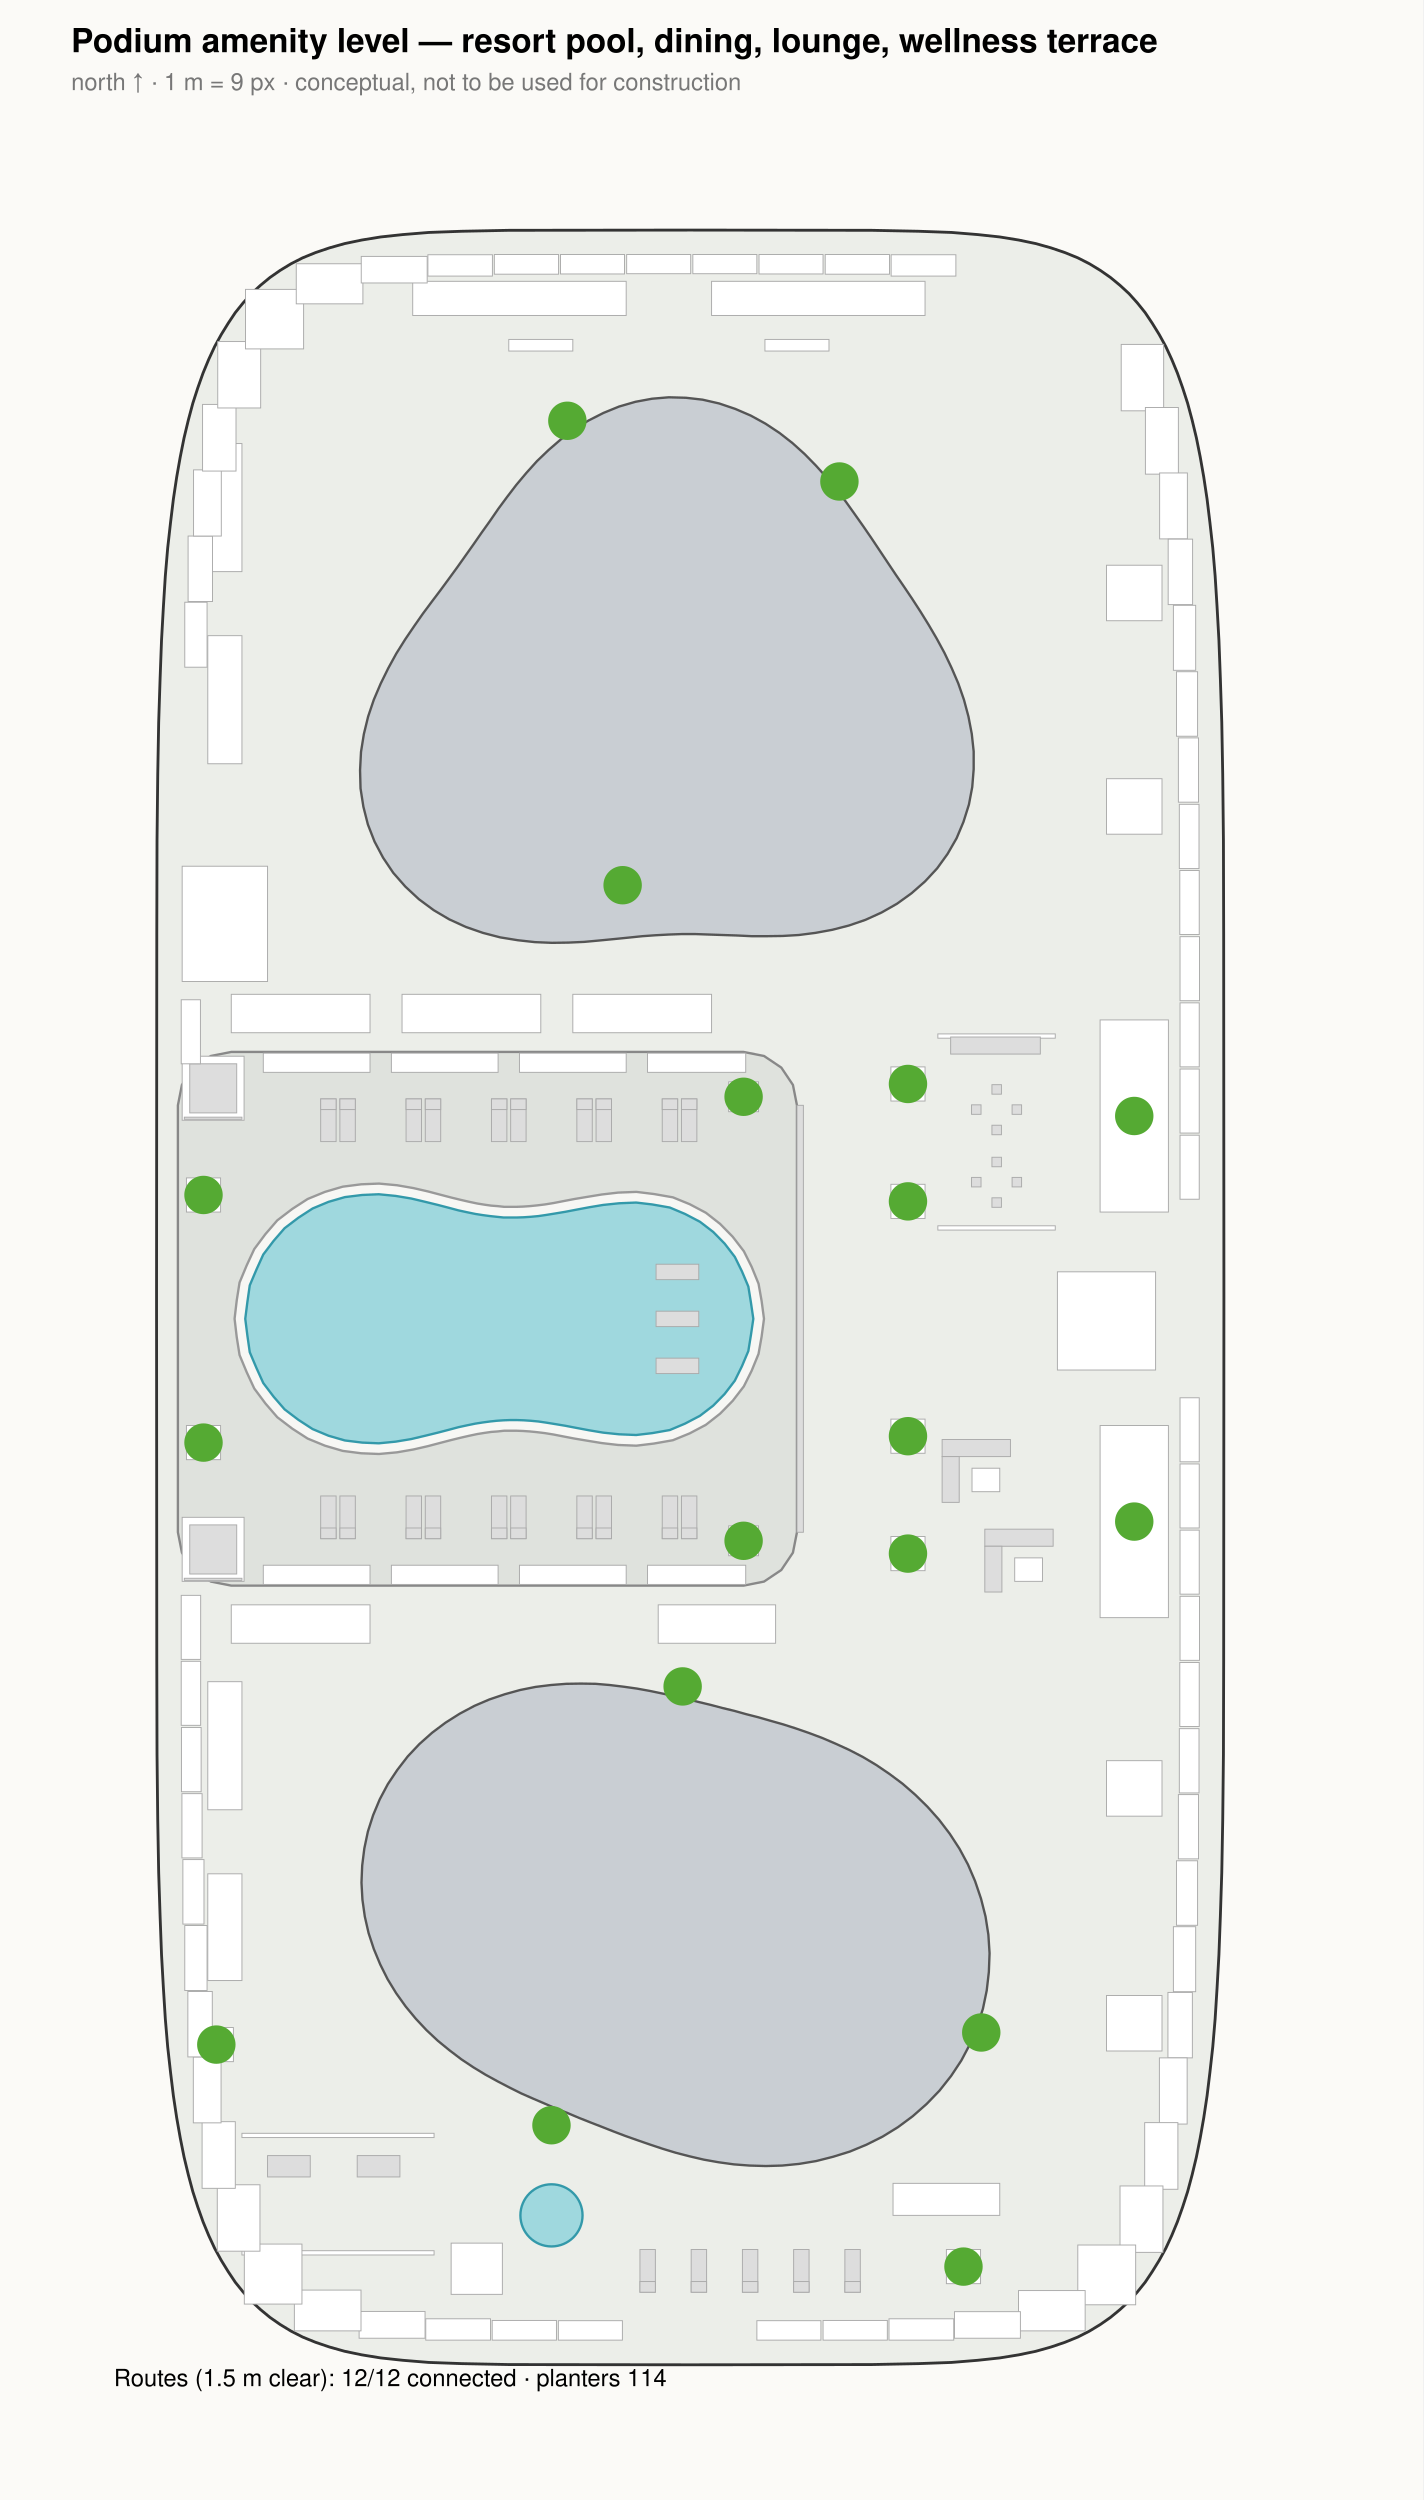
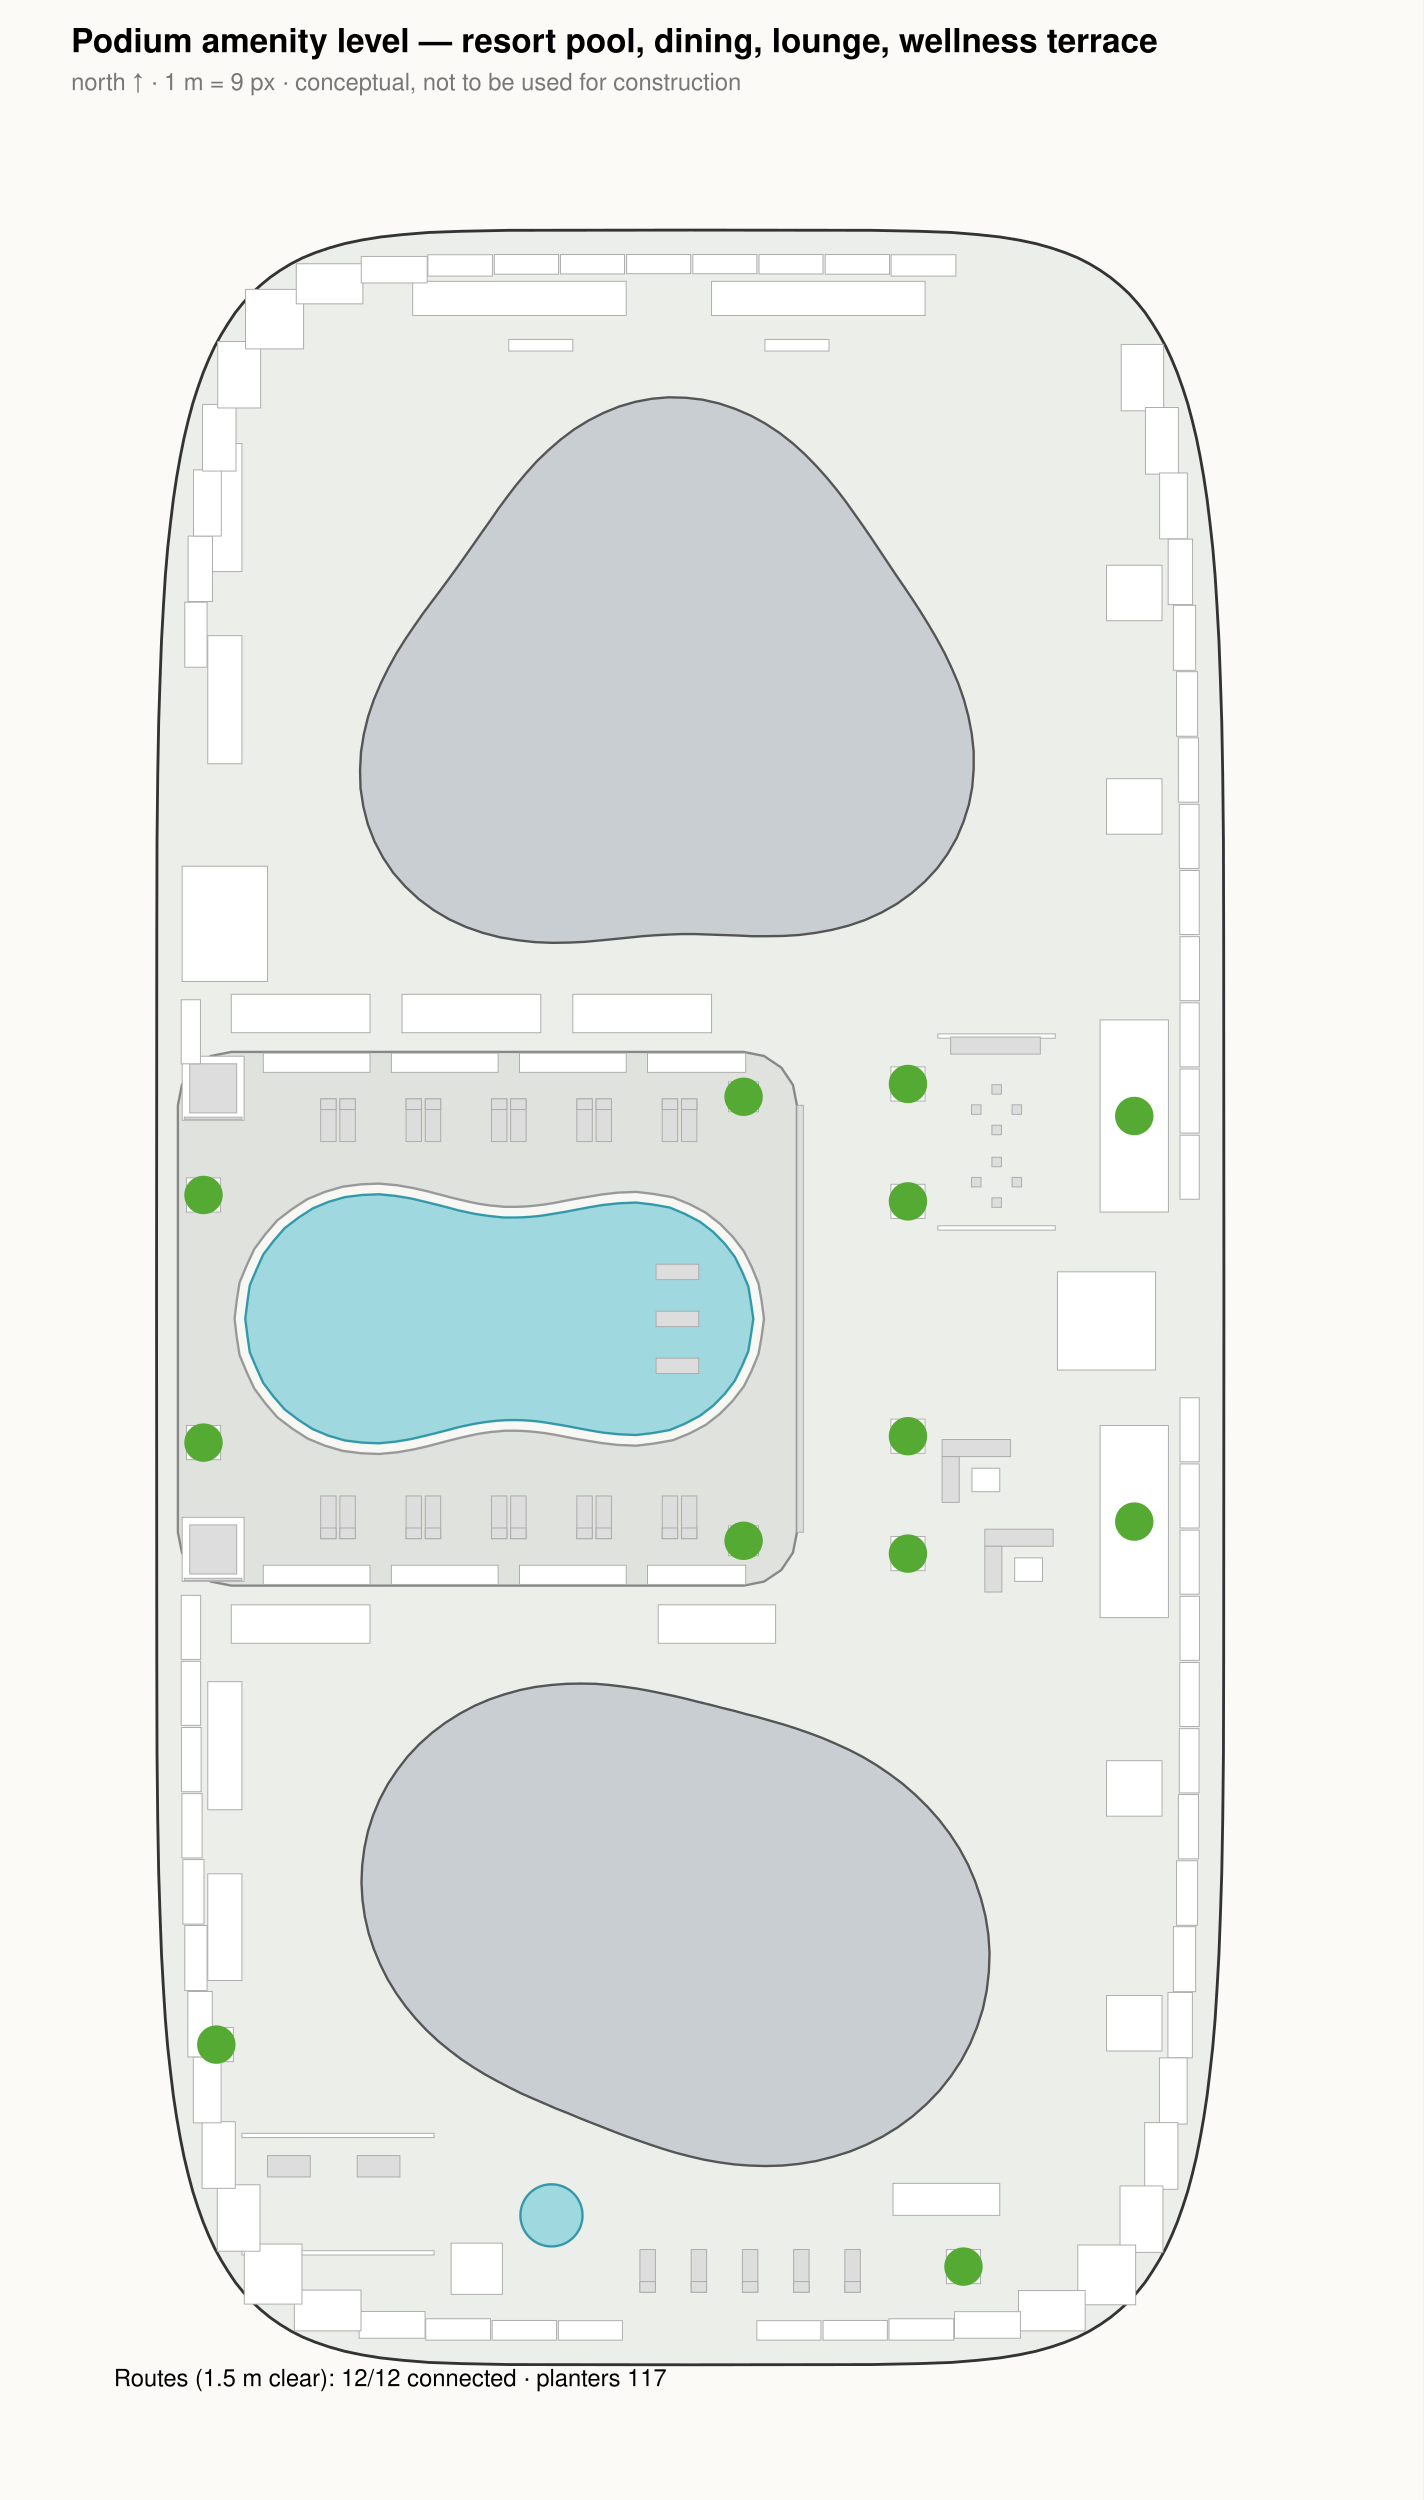
<svg xmlns="http://www.w3.org/2000/svg" width="600" height="1054" viewBox="0 0 600 1054">
  <rect width="100%" height="100%" fill="#fbfaf7" />
  <text x="30" y="22" font-size="14" font-family="Helvetica, Arial" font-weight="bold">Podium amenity level — resort pool, dining, lounge, wellness terrace</text>
  <polygon points="516,547 515.9,699.9 515.8,739.6 515.5,767.4 515.1,789.5 514.5,808 513.9,824.1 513.1,838.4 512.3,851.2 511.3,863 510.1,873.7 508.9,883.6 507.5,892.9 506,901.4 504.4,909.4 502.6,916.9 500.7,924 498.6,930.5 496.4,936.7 494,942.5 491.5,947.9 488.7,953 485.8,957.7 482.8,962.2 479.5,966.3 476,970.2 472.2,973.7 468.2,977 463.9,980 459.3,982.8 454.4,985.3 449,987.5 443.1,989.5 436.7,991.3 429.5,992.8 421.5,994.1 412.2,995.1 401.2,996 387.3,996.5 367.5,996.9 291,997 214.5,996.9 194.7,996.5 180.8,996 169.8,995.1 160.5,994.1 152.5,992.8 145.3,991.3 138.9,989.5 133,987.5 127.6,985.3 122.7,982.8 118.1,980 113.8,977 109.8,973.7 106,970.2 102.5,966.3 99.2,962.2 96.2,957.7 93.3,953 90.5,947.9 88,942.5 85.6,936.7 83.4,930.5 81.3,924 79.4,916.9 77.6,909.4 76,901.4 74.5,892.9 73.1,883.6 71.9,873.7 70.7,863 69.7,851.2 68.9,838.4 68.1,824.1 67.5,808 66.9,789.5 66.5,767.4 66.2,739.6 66.1,699.9 66,547 66.1,394.1 66.2,354.4 66.5,326.6 66.9,304.5 67.5,286 68.1,269.9 68.9,255.6 69.7,242.8 70.7,231 71.9,220.3 73.1,210.4 74.5,201.1 76,192.6 77.6,184.6 79.4,177.1 81.3,170 83.4,163.5 85.6,157.3 88,151.5 90.5,146.1 93.3,141 96.2,136.3 99.2,131.8 102.5,127.7 106,123.8 109.8,120.3 113.8,117 118.1,114 122.7,111.2 127.6,108.7 133,106.5 138.9,104.5 145.3,102.7 152.5,101.2 160.5,99.9 169.8,98.9 180.8,98 194.7,97.5 214.5,97.1 291,97 367.5,97.1 387.3,97.5 401.2,98 412.2,98.9 421.5,99.9 429.5,101.2 436.7,102.7 443.1,104.5 449,106.5 454.4,108.7 459.3,111.2 463.9,114 468.2,117 472.2,120.3 476,123.8 479.5,127.7 482.8,131.8 485.8,136.3 488.7,141 491.5,146.1 494,151.5 496.4,157.3 498.6,163.5 500.7,170 502.6,177.1 504.4,184.6 506,192.6 507.5,201.1 508.9,210.4 510.1,220.3 511.3,231 512.3,242.8 513.1,255.6 513.9,269.9 514.5,286 515.1,304.5 515.5,326.6 515.8,354.4 515.9,394.1" fill="#eceee9" stroke="#333" stroke-width="1.2" />
  <polygon points="313.5,443.5 322.1,445.2 329.4,450.1 334.3,457.4 336,466 336,646 334.3,654.6 329.4,661.9 322.1,666.8 313.5,668.5 97.5,668.5 88.9,666.8 81.6,661.9 76.7,654.6 75,646 75,466 76.7,457.4 81.6,450.1 88.9,445.2 97.5,443.5" fill="#dfe2dd" stroke="#888" />
  <polygon points="322.1,556 321.1,563.5 319.8,570.8 316.9,577.9 313.6,584.5 308.9,590.6 303.6,596 297.6,600.7 290.8,604.3 283.7,607.2 275.7,608.6 268.3,609.5 260.6,609.2 253.7,608.4 247.6,607.4 242.2,606.5 237.5,605.6 233.4,604.8 229.7,604.2 226.4,603.8 223.4,603.5 220.5,603.3 217.8,603.2 215.1,603.2 212.5,603.2 209.8,603.5 207.1,603.7 204.3,604.1 201.2,604.6 197.9,605.3 194.4,606.1 190.3,607.1 185.7,608.3 180.4,609.7 174.3,611.1 167.4,612.3 159.8,613 152.3,612.7 144.5,611.7 137,609.5 129.7,606.5 123.2,602.3 116.9,597.5 111.9,591.7 107.2,585.4 104,578.5 101,571.3 99.8,563.7 98.9,556 99.8,548.3 101,540.7 104,533.5 107.2,526.6 111.9,520.3 116.9,514.5 123.2,509.7 129.7,505.5 137,502.5 144.5,500.3 152.3,499.3 159.8,499 167.4,499.7 174.3,500.9 180.4,502.3 185.7,503.7 190.3,504.9 194.4,505.9 197.9,506.7 201.2,507.4 204.3,507.9 207.1,508.3 209.8,508.5 212.5,508.8 215.1,508.8 217.8,508.8 220.5,508.7 223.4,508.5 226.4,508.2 229.7,507.8 233.4,507.2 237.5,506.4 242.2,505.5 247.6,504.6 253.7,503.6 260.6,502.8 268.3,502.5 275.7,503.4 283.7,504.8 290.8,507.7 297.6,511.3 303.6,516 308.9,521.4 313.6,527.5 316.9,534.1 319.8,541.2 321.1,548.5" fill="#f7f7f4" stroke="#999" />
  <polygon points="317.6,556 316.6,562.8 315.5,569.6 312.8,576 309.8,582.1 305.5,587.7 300.7,592.6 295.1,596.9 288.8,600.2 282.4,602.9 275,604.2 268.2,605 261,604.7 254.3,604 248.3,603 243,602 238.3,601.1 234.1,600.4 230.4,599.8 227,599.3 223.8,599 220.8,598.8 217.9,598.7 215,598.7 212.3,598.8 209.4,599 206.6,599.3 203.6,599.7 200.4,600.2 197,600.9 193.3,601.7 189.2,602.8 184.6,604 179.3,605.3 173.4,606.7 166.8,607.8 159.7,608.5 152.7,608.2 145.4,607.3 138.5,605.3 131.8,602.5 125.8,598.6 120,594.2 115.4,588.9 111,583.1 108.1,576.7 105.3,570.1 104.3,563.1 103.4,556 104.3,548.9 105.3,541.9 108.1,535.3 111,528.9 115.4,523.1 120,517.8 125.8,513.4 131.8,509.5 138.5,506.7 145.4,504.7 152.7,503.8 159.7,503.5 166.8,504.2 173.4,505.3 179.3,506.7 184.6,508 189.2,509.2 193.3,510.3 197,511.1 200.4,511.8 203.6,512.3 206.6,512.7 209.4,513 212.3,513.3 215,513.3 217.9,513.3 220.8,513.2 223.8,513 227,512.7 230.4,512.2 234.1,511.6 238.3,510.9 243,510 248.3,509 254.3,508 261,507.3 268.2,507 275,507.8 282.4,509.1 288.8,511.8 295.1,515.1 300.7,519.4 305.5,524.3 309.8,529.9 312.8,536 315.5,542.4 316.6,549.2" fill="#9fd8de" stroke="#39a" />
  <polygon points="406.4,295 408.3,302.1 409.7,309.4 410.5,316.8 410.5,324.3 409.9,331.8 408.5,339.2 406.2,346.5 403.3,353.4 399.5,360 395.1,366.1 390,371.6 384.3,376.6 378.2,381 371.7,384.7 364.9,387.8 357.9,390.2 350.9,392 343.8,393.3 336.8,394.2 330,394.6 323.3,394.7 316.9,394.7 310.7,394.4 304.6,394.2 298.8,394 293.1,393.8 287.5,393.8 282,394 276.4,394.3 270.8,394.7 265,395.3 259,395.9 252.8,396.5 246.3,397.1 239.6,397.4 232.7,397.5 225.5,397.2 218.3,396.4 210.9,395.2 203.6,393.3 196.4,390.8 189.4,387.6 182.8,383.7 176.6,379.1 170.9,373.8 165.8,368 161.5,361.6 157.9,354.8 155.1,347.6 153.2,340.1 152,332.4 151.8,324.7 152.2,317 153.4,309.5 155.2,302.1 157.6,295 160.5,288.2 163.7,281.7 167.1,275.5 170.8,269.6 174.6,264 178.3,258.7 182.1,253.6 185.8,248.7 189.4,243.8 192.9,239 196.3,234.2 199.7,229.4 203.1,224.5 206.6,219.6 210.1,214.5 213.8,209.5 217.7,204.4 221.9,199.4 226.4,194.4 231.3,189.7 236.5,185.2 242.1,181 248.1,177.3 254.4,174.1 261,171.4 267.9,169.4 274.9,168.1 282,167.5 289.2,167.7 296.2,168.5 303.2,170.1 310,172.4 316.5,175.2 322.7,178.6 328.6,182.5 334.1,186.8 339.2,191.4 344,196.3 348.5,201.3 352.7,206.4 356.6,211.5 360.3,216.7 363.9,221.8 367.4,226.9 370.8,232 374.2,237.1 377.6,242.2 381.1,247.3 384.6,252.5 388.1,257.9 391.5,263.4 394.9,269.2 398.2,275.3 401.2,281.6 404,288.1" fill="#c9ced3" stroke="#555" />
  <polygon points="415.5,808 416.7,815.7 417.2,823.5 416.9,831.4 416,839.2 414.4,846.9 412,854.4 409,861.7 405.3,868.7 401,875.2 396.1,881.4 390.7,887 384.8,892.2 378.6,896.8 372.1,900.8 365.3,904.2 358.3,907.1 351.2,909.3 344.1,911.1 336.9,912.3 329.8,913 322.9,913.2 316,913 309.4,912.5 302.9,911.6 296.7,910.5 290.7,909.1 284.9,907.6 279.3,905.9 273.9,904.1 268.7,902.3 263.6,900.5 258.6,898.6 253.8,896.7 248.9,894.8 244.1,892.9 239.4,890.9 234.5,889 229.7,886.9 224.8,884.8 219.8,882.6 214.8,880.1 209.8,877.5 204.7,874.7 199.6,871.6 194.5,868.2 189.5,864.4 184.6,860.4 179.8,855.9 175.3,851.1 171,845.9 167,840.3 163.4,834.4 160.3,828.2 157.6,821.7 155.4,815 153.8,808 152.8,800.9 152.4,793.7 152.7,786.5 153.6,779.3 155.1,772.2 157.3,765.3 160.1,758.6 163.5,752.2 167.5,746.2 171.9,740.5 176.8,735.3 182.2,730.5 187.8,726.3 193.8,722.5 200,719.2 206.3,716.5 212.8,714.3 219.3,712.5 225.8,711.2 232.3,710.4 238.7,709.9 244.9,709.8 251.1,709.9 257,710.4 262.8,711.1 268.5,711.9 274,712.9 279.3,714 284.5,715.1 289.6,716.3 294.7,717.6 299.7,718.8 304.6,720.1 309.6,721.3 314.6,722.7 319.7,724 324.9,725.5 330.2,727 335.5,728.7 341,730.6 346.6,732.7 352.2,735.1 357.9,737.7 363.7,740.7 369.4,744.1 375,747.9 380.5,752 385.9,756.7 391,761.7 395.9,767.2 400.4,773.1 404.5,779.4 408.1,786.1 411.1,793.1 413.6,800.5" fill="#c9ced3" stroke="#555" />
  <circle cx="232.5" cy="934" r="13.1" fill="#9fd8de" stroke="#39a" />
  <rect x="336" y="466" width="2.7" height="180" fill="#ddd" stroke="#aaa" stroke-width="0.4" />
  <rect x="135.2" y="463.3" width="6.5" height="18" fill="#ddd" stroke="#aaa" stroke-width="0.4" />
  <rect x="135.2" y="463.3" width="6.5" height="4.5" fill="#ddd" stroke="#aaa" stroke-width="0.4" />
  <rect x="143.3" y="463.3" width="6.5" height="18" fill="#ddd" stroke="#aaa" stroke-width="0.4" />
  <rect x="143.3" y="463.3" width="6.5" height="4.5" fill="#ddd" stroke="#aaa" stroke-width="0.4" />
  <rect x="135.2" y="630.7" width="6.5" height="18" fill="#ddd" stroke="#aaa" stroke-width="0.4" />
  <rect x="135.2" y="644.2" width="6.5" height="4.5" fill="#ddd" stroke="#aaa" stroke-width="0.4" />
  <rect x="143.3" y="630.7" width="6.5" height="18" fill="#ddd" stroke="#aaa" stroke-width="0.4" />
  <rect x="143.3" y="644.2" width="6.5" height="4.5" fill="#ddd" stroke="#aaa" stroke-width="0.4" />
  <rect x="171.2" y="463.3" width="6.5" height="18" fill="#ddd" stroke="#aaa" stroke-width="0.4" />
  <rect x="171.2" y="463.3" width="6.5" height="4.5" fill="#ddd" stroke="#aaa" stroke-width="0.4" />
  <rect x="179.3" y="463.3" width="6.5" height="18" fill="#ddd" stroke="#aaa" stroke-width="0.4" />
  <rect x="179.3" y="463.3" width="6.5" height="4.5" fill="#ddd" stroke="#aaa" stroke-width="0.4" />
  <rect x="171.2" y="630.7" width="6.5" height="18" fill="#ddd" stroke="#aaa" stroke-width="0.4" />
  <rect x="171.2" y="644.2" width="6.5" height="4.5" fill="#ddd" stroke="#aaa" stroke-width="0.4" />
  <rect x="179.3" y="630.7" width="6.5" height="18" fill="#ddd" stroke="#aaa" stroke-width="0.4" />
  <rect x="179.3" y="644.2" width="6.5" height="4.5" fill="#ddd" stroke="#aaa" stroke-width="0.4" />
  <rect x="207.2" y="463.3" width="6.5" height="18" fill="#ddd" stroke="#aaa" stroke-width="0.4" />
  <rect x="207.2" y="463.3" width="6.5" height="4.5" fill="#ddd" stroke="#aaa" stroke-width="0.4" />
  <rect x="215.3" y="463.3" width="6.5" height="18" fill="#ddd" stroke="#aaa" stroke-width="0.4" />
  <rect x="215.3" y="463.3" width="6.5" height="4.5" fill="#ddd" stroke="#aaa" stroke-width="0.4" />
  <rect x="207.2" y="630.7" width="6.5" height="18" fill="#ddd" stroke="#aaa" stroke-width="0.4" />
  <rect x="207.2" y="644.2" width="6.5" height="4.5" fill="#ddd" stroke="#aaa" stroke-width="0.4" />
  <rect x="215.3" y="630.7" width="6.5" height="18" fill="#ddd" stroke="#aaa" stroke-width="0.4" />
  <rect x="215.3" y="644.2" width="6.5" height="4.5" fill="#ddd" stroke="#aaa" stroke-width="0.4" />
  <rect x="243.2" y="463.3" width="6.5" height="18" fill="#ddd" stroke="#aaa" stroke-width="0.4" />
  <rect x="243.2" y="463.3" width="6.5" height="4.5" fill="#ddd" stroke="#aaa" stroke-width="0.4" />
  <rect x="251.3" y="463.3" width="6.5" height="18" fill="#ddd" stroke="#aaa" stroke-width="0.4" />
  <rect x="251.3" y="463.3" width="6.5" height="4.5" fill="#ddd" stroke="#aaa" stroke-width="0.4" />
  <rect x="243.2" y="630.7" width="6.5" height="18" fill="#ddd" stroke="#aaa" stroke-width="0.4" />
  <rect x="243.2" y="644.2" width="6.5" height="4.5" fill="#ddd" stroke="#aaa" stroke-width="0.4" />
  <rect x="251.3" y="630.7" width="6.5" height="18" fill="#ddd" stroke="#aaa" stroke-width="0.4" />
  <rect x="251.3" y="644.2" width="6.5" height="4.5" fill="#ddd" stroke="#aaa" stroke-width="0.4" />
  <rect x="279.2" y="463.3" width="6.5" height="18" fill="#ddd" stroke="#aaa" stroke-width="0.4" />
  <rect x="279.2" y="463.3" width="6.5" height="4.5" fill="#ddd" stroke="#aaa" stroke-width="0.4" />
  <rect x="287.3" y="463.3" width="6.5" height="18" fill="#ddd" stroke="#aaa" stroke-width="0.4" />
  <rect x="287.3" y="463.3" width="6.5" height="4.5" fill="#ddd" stroke="#aaa" stroke-width="0.4" />
  <rect x="279.2" y="630.7" width="6.5" height="18" fill="#ddd" stroke="#aaa" stroke-width="0.4" />
  <rect x="279.2" y="644.2" width="6.5" height="4.5" fill="#ddd" stroke="#aaa" stroke-width="0.4" />
  <rect x="287.3" y="630.7" width="6.5" height="18" fill="#ddd" stroke="#aaa" stroke-width="0.4" />
  <rect x="287.3" y="644.2" width="6.5" height="4.5" fill="#ddd" stroke="#aaa" stroke-width="0.4" />
  <rect x="76.8" y="445.3" width="26.1" height="27" fill="#fff" stroke="#aaa" stroke-width="0.4" />
  <rect x="80" y="448.5" width="19.8" height="20.7" fill="#ddd" stroke="#aaa" stroke-width="0.4" />
  <rect x="77.7" y="471" width="24.3" height="0.9" fill="#ddd" stroke="#aaa" stroke-width="0.4" />
  <rect x="76.8" y="639.7" width="26.1" height="27" fill="#fff" stroke="#aaa" stroke-width="0.4" />
  <rect x="80" y="642.9" width="19.8" height="20.7" fill="#ddd" stroke="#aaa" stroke-width="0.4" />
  <rect x="77.7" y="665.4" width="24.3" height="0.9" fill="#ddd" stroke="#aaa" stroke-width="0.4" />
  <rect x="276.6" y="533" width="18" height="6.5" fill="#ddd" stroke="#aaa" stroke-width="0.4" />
  <rect x="276.6" y="552.8" width="18" height="6.5" fill="#ddd" stroke="#aaa" stroke-width="0.4" />
  <rect x="276.6" y="572.6" width="18" height="6.5" fill="#ddd" stroke="#aaa" stroke-width="0.4" />
  <rect x="111" y="444" width="45" height="8.1" fill="#fff" stroke="#aaa" stroke-width="0.4" />
  <rect x="111" y="659.9" width="45" height="8.1" fill="#fff" stroke="#aaa" stroke-width="0.4" />
  <rect x="165" y="444" width="45" height="8.1" fill="#fff" stroke="#aaa" stroke-width="0.4" />
  <rect x="165" y="659.9" width="45" height="8.1" fill="#fff" stroke="#aaa" stroke-width="0.4" />
  <rect x="219" y="444" width="45" height="8.1" fill="#fff" stroke="#aaa" stroke-width="0.4" />
  <rect x="219" y="659.9" width="45" height="8.1" fill="#fff" stroke="#aaa" stroke-width="0.4" />
  <rect x="273" y="444" width="41.4" height="8.1" fill="#fff" stroke="#aaa" stroke-width="0.4" />
  <rect x="273" y="659.9" width="41.4" height="8.1" fill="#fff" stroke="#aaa" stroke-width="0.4" />
  <rect x="78.6" y="496.6" width="14.4" height="14.4" fill="#fff" stroke="#aaa" stroke-width="0.4" />
  <rect x="78.6" y="601" width="14.4" height="14.4" fill="#fff" stroke="#aaa" stroke-width="0.4" />
  <rect x="307.2" y="456.1" width="12.6" height="12.6" fill="#fff" stroke="#aaa" stroke-width="0.4" />
  <rect x="307.2" y="643.3" width="12.6" height="12.6" fill="#fff" stroke="#aaa" stroke-width="0.4" />
  <rect x="97.5" y="419.2" width="58.5" height="16.2" fill="#fff" stroke="#aaa" stroke-width="0.4" />
  <rect x="169.5" y="419.2" width="58.5" height="16.2" fill="#fff" stroke="#aaa" stroke-width="0.4" />
  <rect x="241.5" y="419.2" width="58.5" height="16.2" fill="#fff" stroke="#aaa" stroke-width="0.4" />
  <rect x="97.5" y="676.6" width="58.5" height="16.2" fill="#fff" stroke="#aaa" stroke-width="0.4" />
  <rect x="277.5" y="676.6" width="49.5" height="16.2" fill="#fff" stroke="#aaa" stroke-width="0.4" />
  <rect x="375.6" y="449.8" width="14.4" height="14.4" fill="#fff" stroke="#aaa" stroke-width="0.4" />
  <rect x="375.6" y="499.3" width="14.4" height="14.4" fill="#fff" stroke="#aaa" stroke-width="0.4" />
  <rect x="375.6" y="598.3" width="14.4" height="14.4" fill="#fff" stroke="#aaa" stroke-width="0.4" />
  <rect x="375.6" y="647.8" width="14.4" height="14.4" fill="#fff" stroke="#aaa" stroke-width="0.4" />
  <rect x="395.4" y="435.9" width="49.5" height="1.8" fill="#fff" stroke="#aaa" stroke-width="0.4" />
  <rect x="395.4" y="516.8" width="49.5" height="1.8" fill="#fff" stroke="#aaa" stroke-width="0.4" />
  <rect x="400.8" y="437.2" width="37.8" height="7.2" fill="#ddd" stroke="#aaa" stroke-width="0.4" />
  <rect x="426.7" y="465.8" width="4" height="4" fill="#ddd" stroke="#aaa" stroke-width="0.4" />
  <rect x="409.6" y="465.8" width="4" height="4" fill="#ddd" stroke="#aaa" stroke-width="0.4" />
  <rect x="418.2" y="474.4" width="4" height="4" fill="#ddd" stroke="#aaa" stroke-width="0.4" />
  <rect x="418.2" y="457.3" width="4" height="4" fill="#ddd" stroke="#aaa" stroke-width="0.4" />
  <rect x="426.7" y="496.4" width="4" height="4" fill="#ddd" stroke="#aaa" stroke-width="0.4" />
  <rect x="409.6" y="496.4" width="4" height="4" fill="#ddd" stroke="#aaa" stroke-width="0.4" />
  <rect x="418.2" y="505" width="4" height="4" fill="#ddd" stroke="#aaa" stroke-width="0.4" />
  <rect x="418.2" y="487.9" width="4" height="4" fill="#ddd" stroke="#aaa" stroke-width="0.4" />
  <rect x="397.2" y="606.9" width="28.8" height="7.2" fill="#ddd" stroke="#aaa" stroke-width="0.4" />
  <rect x="397.2" y="614.1" width="7.2" height="19.3" fill="#ddd" stroke="#aaa" stroke-width="0.4" />
  <rect x="409.8" y="619" width="11.7" height="9.9" fill="#fff" stroke="#aaa" stroke-width="0.4" />
  <rect x="415.2" y="644.7" width="28.8" height="7.2" fill="#ddd" stroke="#aaa" stroke-width="0.4" />
  <rect x="415.2" y="651.9" width="7.2" height="19.3" fill="#ddd" stroke="#aaa" stroke-width="0.4" />
  <rect x="427.8" y="656.8" width="11.7" height="9.9" fill="#fff" stroke="#aaa" stroke-width="0.4" />
  <rect x="447.6" y="538" width="37.8" height="37.8" fill="#fff" stroke="#aaa" stroke-width="0.4" />
  <rect x="445.8" y="536.2" width="41.4" height="41.4" fill="#fff" stroke="#aaa" stroke-width="0.4" />
  <rect x="78.6" y="367" width="32.4" height="45" fill="#fff" stroke="#aaa" stroke-width="0.4" />
  <rect x="76.8" y="365.2" width="36" height="48.6" fill="#fff" stroke="#aaa" stroke-width="0.4" />
  <rect x="463.8" y="601" width="28.8" height="81" fill="#fff" stroke="#aaa" stroke-width="0.4" />
  <rect x="463.8" y="430" width="28.8" height="81" fill="#fff" stroke="#aaa" stroke-width="0.4" />
  <rect x="466.5" y="238.3" width="23.4" height="23.4" fill="#fff" stroke="#aaa" stroke-width="0.4" />
  <rect x="466.5" y="328.3" width="23.4" height="23.4" fill="#fff" stroke="#aaa" stroke-width="0.4" />
  <rect x="466.5" y="742.3" width="23.4" height="23.4" fill="#fff" stroke="#aaa" stroke-width="0.4" />
  <rect x="466.5" y="841.3" width="23.4" height="23.4" fill="#fff" stroke="#aaa" stroke-width="0.4" />
  <rect x="102" y="899.4" width="81" height="1.8" fill="#fff" stroke="#aaa" stroke-width="0.4" />
  <rect x="102" y="948.9" width="81" height="1.8" fill="#fff" stroke="#aaa" stroke-width="0.4" />
  <rect x="112.8" y="908.8" width="18" height="9" fill="#ddd" stroke="#aaa" stroke-width="0.4" />
  <rect x="150.6" y="908.8" width="18" height="9" fill="#ddd" stroke="#aaa" stroke-width="0.4" />
  <rect x="269.8" y="948.4" width="6.5" height="18" fill="#ddd" stroke="#aaa" stroke-width="0.4" />
  <rect x="269.8" y="961.9" width="6.5" height="4.5" fill="#ddd" stroke="#aaa" stroke-width="0.4" />
  <rect x="291.4" y="948.4" width="6.5" height="18" fill="#ddd" stroke="#aaa" stroke-width="0.4" />
  <rect x="291.4" y="961.9" width="6.5" height="4.5" fill="#ddd" stroke="#aaa" stroke-width="0.4" />
  <rect x="313" y="948.4" width="6.5" height="18" fill="#ddd" stroke="#aaa" stroke-width="0.4" />
  <rect x="313" y="961.9" width="6.5" height="4.5" fill="#ddd" stroke="#aaa" stroke-width="0.4" />
  <rect x="334.6" y="948.4" width="6.5" height="18" fill="#ddd" stroke="#aaa" stroke-width="0.4" />
  <rect x="334.6" y="961.9" width="6.5" height="4.5" fill="#ddd" stroke="#aaa" stroke-width="0.4" />
  <rect x="356.2" y="948.4" width="6.5" height="18" fill="#ddd" stroke="#aaa" stroke-width="0.4" />
  <rect x="356.2" y="961.9" width="6.5" height="4.5" fill="#ddd" stroke="#aaa" stroke-width="0.4" />
  <rect x="376.5" y="920.5" width="45" height="13.5" fill="#fff" stroke="#aaa" stroke-width="0.4" />
  <rect x="190.2" y="945.7" width="21.6" height="21.6" fill="#fff" stroke="#aaa" stroke-width="0.4" />
  <rect x="399" y="948.4" width="14.4" height="14.4" fill="#fff" stroke="#aaa" stroke-width="0.4" />
  <rect x="84" y="854.8" width="14.4" height="14.4" fill="#fff" stroke="#aaa" stroke-width="0.4" />
  <rect x="87.6" y="187" width="14.4" height="54" fill="#fff" stroke="#aaa" stroke-width="0.4" />
  <rect x="87.6" y="268" width="14.4" height="54" fill="#fff" stroke="#aaa" stroke-width="0.4" />
  <rect x="87.6" y="709" width="14.4" height="54" fill="#fff" stroke="#aaa" stroke-width="0.4" />
  <rect x="87.6" y="790" width="14.4" height="45" fill="#fff" stroke="#aaa" stroke-width="0.4" />
  <rect x="174" y="118.6" width="90" height="14.4" fill="#fff" stroke="#aaa" stroke-width="0.4" />
  <rect x="300" y="118.6" width="90" height="14.4" fill="#fff" stroke="#aaa" stroke-width="0.4" />
  <rect x="214.5" y="143.1" width="27" height="4.9" fill="#fff" stroke="#aaa" stroke-width="0.4" />
  <rect x="322.5" y="143.1" width="27" height="4.9" fill="#fff" stroke="#aaa" stroke-width="0.4" />
  <rect x="497.5" y="589.3" width="8.1" height="27" fill="#fff" stroke="#aaa" stroke-width="0.4" />
  <rect x="497.5" y="617.2" width="8.1" height="27" fill="#fff" stroke="#aaa" stroke-width="0.4" />
  <rect x="497.5" y="645.1" width="8.1" height="27" fill="#fff" stroke="#aaa" stroke-width="0.4" />
  <rect x="497.5" y="673" width="8.2" height="27" fill="#fff" stroke="#aaa" stroke-width="0.4" />
  <rect x="497.4" y="700.9" width="8.2" height="27" fill="#fff" stroke="#aaa" stroke-width="0.4" />
  <rect x="497.2" y="728.8" width="8.3" height="27.1" fill="#fff" stroke="#aaa" stroke-width="0.4" />
  <rect x="496.8" y="756.6" width="8.5" height="27.1" fill="#fff" stroke="#aaa" stroke-width="0.4" />
  <rect x="496" y="784.5" width="8.9" height="27.2" fill="#fff" stroke="#aaa" stroke-width="0.4" />
  <rect x="494.7" y="812.3" width="9.4" height="27.4" fill="#fff" stroke="#aaa" stroke-width="0.4" />
  <rect x="492.4" y="840" width="10.3" height="27.6" fill="#fff" stroke="#aaa" stroke-width="0.4" />
  <rect x="488.8" y="867.6" width="11.7" height="27.9" fill="#fff" stroke="#aaa" stroke-width="0.4" />
  <rect x="482.6" y="894.9" width="14" height="28.1" fill="#fff" stroke="#aaa" stroke-width="0.4" />
  <rect x="472.2" y="921.6" width="18.1" height="28" fill="#fff" stroke="#aaa" stroke-width="0.4" />
  <rect x="454.4" y="946.5" width="24.4" height="25.2" fill="#fff" stroke="#aaa" stroke-width="0.4" />
  <rect x="429.4" y="965.7" width="28.1" height="17" fill="#fff" stroke="#aaa" stroke-width="0.4" />
  <rect x="402.4" y="974.6" width="27.8" height="11.2" fill="#fff" stroke="#aaa" stroke-width="0.4" />
  <rect x="374.8" y="977.6" width="27.3" height="9" fill="#fff" stroke="#aaa" stroke-width="0.4" />
  <rect x="347" y="978.3" width="27.1" height="8.3" fill="#fff" stroke="#aaa" stroke-width="0.4" />
  <rect x="319.1" y="978.4" width="27" height="8.2" fill="#fff" stroke="#aaa" stroke-width="0.4" />
  <rect x="235.4" y="978.4" width="27" height="8.2" fill="#fff" stroke="#aaa" stroke-width="0.4" />
  <rect x="207.5" y="978.3" width="27.1" height="8.3" fill="#fff" stroke="#aaa" stroke-width="0.4" />
  <rect x="179.5" y="977.6" width="27.3" height="9" fill="#fff" stroke="#aaa" stroke-width="0.4" />
  <rect x="151.4" y="974.5" width="27.8" height="11.3" fill="#fff" stroke="#aaa" stroke-width="0.4" />
  <rect x="124.1" y="965.5" width="28.1" height="17.2" fill="#fff" stroke="#aaa" stroke-width="0.4" />
  <rect x="103" y="946.1" width="24.3" height="25.3" fill="#fff" stroke="#aaa" stroke-width="0.4" />
  <rect x="91.6" y="921.1" width="18" height="28" fill="#fff" stroke="#aaa" stroke-width="0.4" />
  <rect x="85.2" y="894.5" width="14" height="28.1" fill="#fff" stroke="#aaa" stroke-width="0.4" />
  <rect x="81.5" y="867.2" width="11.7" height="27.8" fill="#fff" stroke="#aaa" stroke-width="0.4" />
  <rect x="79.2" y="839.6" width="10.3" height="27.6" fill="#fff" stroke="#aaa" stroke-width="0.4" />
  <rect x="77.9" y="811.8" width="9.4" height="27.4" fill="#fff" stroke="#aaa" stroke-width="0.4" />
  <rect x="77.1" y="784" width="8.9" height="27.2" fill="#fff" stroke="#aaa" stroke-width="0.4" />
  <rect x="76.7" y="756.2" width="8.5" height="27.1" fill="#fff" stroke="#aaa" stroke-width="0.4" />
  <rect x="76.5" y="728.3" width="8.3" height="27.1" fill="#fff" stroke="#aaa" stroke-width="0.4" />
  <rect x="76.4" y="700.4" width="8.2" height="27" fill="#fff" stroke="#aaa" stroke-width="0.4" />
  <rect x="76.4" y="672.6" width="8.2" height="27" fill="#fff" stroke="#aaa" stroke-width="0.4" />
  <rect x="76.4" y="421.5" width="8.1" height="27" fill="#fff" stroke="#aaa" stroke-width="0.4" />
  <rect x="77.9" y="253.9" width="9.4" height="27.4" fill="#fff" stroke="#aaa" stroke-width="0.4" />
  <rect x="79.3" y="226" width="10.3" height="27.6" fill="#fff" stroke="#aaa" stroke-width="0.4" />
  <rect x="81.6" y="198.1" width="11.7" height="27.9" fill="#fff" stroke="#aaa" stroke-width="0.4" />
  <rect x="85.4" y="170.5" width="14.1" height="28.1" fill="#fff" stroke="#aaa" stroke-width="0.4" />
  <rect x="91.8" y="144" width="18.1" height="28" fill="#fff" stroke="#aaa" stroke-width="0.4" />
  <rect x="103.5" y="122" width="24.5" height="25.1" fill="#fff" stroke="#aaa" stroke-width="0.4" />
  <rect x="124.9" y="111.2" width="28.1" height="16.9" fill="#fff" stroke="#aaa" stroke-width="0.4" />
  <rect x="152.3" y="108.1" width="27.8" height="11.2" fill="#fff" stroke="#aaa" stroke-width="0.4" />
  <rect x="180.4" y="107.4" width="27.2" height="9" fill="#fff" stroke="#aaa" stroke-width="0.4" />
  <rect x="208.4" y="107.3" width="27.1" height="8.3" fill="#fff" stroke="#aaa" stroke-width="0.4" />
  <rect x="236.3" y="107.3" width="27" height="8.2" fill="#fff" stroke="#aaa" stroke-width="0.4" />
  <rect x="264.2" y="107.3" width="27" height="8.1" fill="#fff" stroke="#aaa" stroke-width="0.4" />
  <rect x="292.1" y="107.3" width="27" height="8.1" fill="#fff" stroke="#aaa" stroke-width="0.4" />
  <rect x="320" y="107.3" width="27" height="8.2" fill="#fff" stroke="#aaa" stroke-width="0.4" />
  <rect x="347.9" y="107.3" width="27.1" height="8.3" fill="#fff" stroke="#aaa" stroke-width="0.4" />
  <rect x="375.7" y="107.4" width="27.3" height="9" fill="#fff" stroke="#aaa" stroke-width="0.4" />
  <rect x="472.7" y="145.2" width="17.9" height="28" fill="#fff" stroke="#aaa" stroke-width="0.4" />
  <rect x="482.9" y="171.8" width="13.9" height="28.1" fill="#fff" stroke="#aaa" stroke-width="0.4" />
  <rect x="488.9" y="199.4" width="11.7" height="27.8" fill="#fff" stroke="#aaa" stroke-width="0.4" />
  <rect x="492.5" y="227.3" width="10.3" height="27.6" fill="#fff" stroke="#aaa" stroke-width="0.4" />
  <rect x="494.7" y="255.2" width="9.4" height="27.4" fill="#fff" stroke="#aaa" stroke-width="0.4" />
  <rect x="496" y="283.2" width="8.9" height="27.2" fill="#fff" stroke="#aaa" stroke-width="0.4" />
  <rect x="496.8" y="311.1" width="8.5" height="27.1" fill="#fff" stroke="#aaa" stroke-width="0.4" />
  <rect x="497.2" y="339.1" width="8.3" height="27.1" fill="#fff" stroke="#aaa" stroke-width="0.4" />
  <rect x="497.4" y="367" width="8.2" height="27" fill="#fff" stroke="#aaa" stroke-width="0.4" />
  <rect x="497.5" y="394.9" width="8.2" height="27" fill="#fff" stroke="#aaa" stroke-width="0.4" />
  <rect x="497.5" y="422.8" width="8.1" height="27" fill="#fff" stroke="#aaa" stroke-width="0.4" />
  <rect x="497.5" y="450.7" width="8.1" height="27" fill="#fff" stroke="#aaa" stroke-width="0.4" />
  <rect x="497.5" y="478.6" width="8.1" height="27" fill="#fff" stroke="#aaa" stroke-width="0.4" />
-   <circle cx="262.5" cy="373.2" r="8.1" fill="#5a3" stroke="none" />
-   <circle cx="239.2" cy="177.4" r="8.1" fill="#5a3" stroke="none" />
-   <circle cx="353.9" cy="203" r="8.1" fill="#5a3" stroke="none" />
-   <circle cx="232.5" cy="896" r="8.1" fill="#5a3" stroke="none" />
-   <circle cx="287.8" cy="711" r="8.1" fill="#5a3" stroke="none" />
-   <circle cx="413.7" cy="856.9" r="8.1" fill="#5a3" stroke="none" />
  <circle cx="85.8" cy="503.8" r="8.1" fill="#5a3" stroke="none" />
  <circle cx="85.8" cy="608.2" r="8.1" fill="#5a3" stroke="none" />
  <circle cx="313.5" cy="462.4" r="8.1" fill="#5a3" stroke="none" />
  <circle cx="313.5" cy="649.6" r="8.1" fill="#5a3" stroke="none" />
  <circle cx="382.8" cy="457" r="8.1" fill="#5a3" stroke="none" />
  <circle cx="382.8" cy="506.5" r="8.1" fill="#5a3" stroke="none" />
  <circle cx="382.8" cy="605.5" r="8.1" fill="#5a3" stroke="none" />
  <circle cx="382.8" cy="655" r="8.1" fill="#5a3" stroke="none" />
  <circle cx="478.2" cy="641.5" r="8.1" fill="#5a3" stroke="none" />
  <circle cx="478.2" cy="470.5" r="8.1" fill="#5a3" stroke="none" />
  <circle cx="406.2" cy="955.6" r="8.1" fill="#5a3" stroke="none" />
  <circle cx="91.2" cy="862" r="8.1" fill="#5a3" stroke="none" />
-   <text x="48" y="1006" font-size="10" font-family="Helvetica, Arial">Routes (1.5 m clear): 12/12 connected · planters 114</text>
+   <text x="48" y="1006" font-size="10" font-family="Helvetica, Arial">Routes (1.5 m clear): 12/12 connected · planters 117</text>
  <text x="30" y="38" font-size="10" font-family="Helvetica, Arial" fill="#777">north ↑ · 1 m = 9 px · conceptual, not to be used for construction</text>
</svg>
